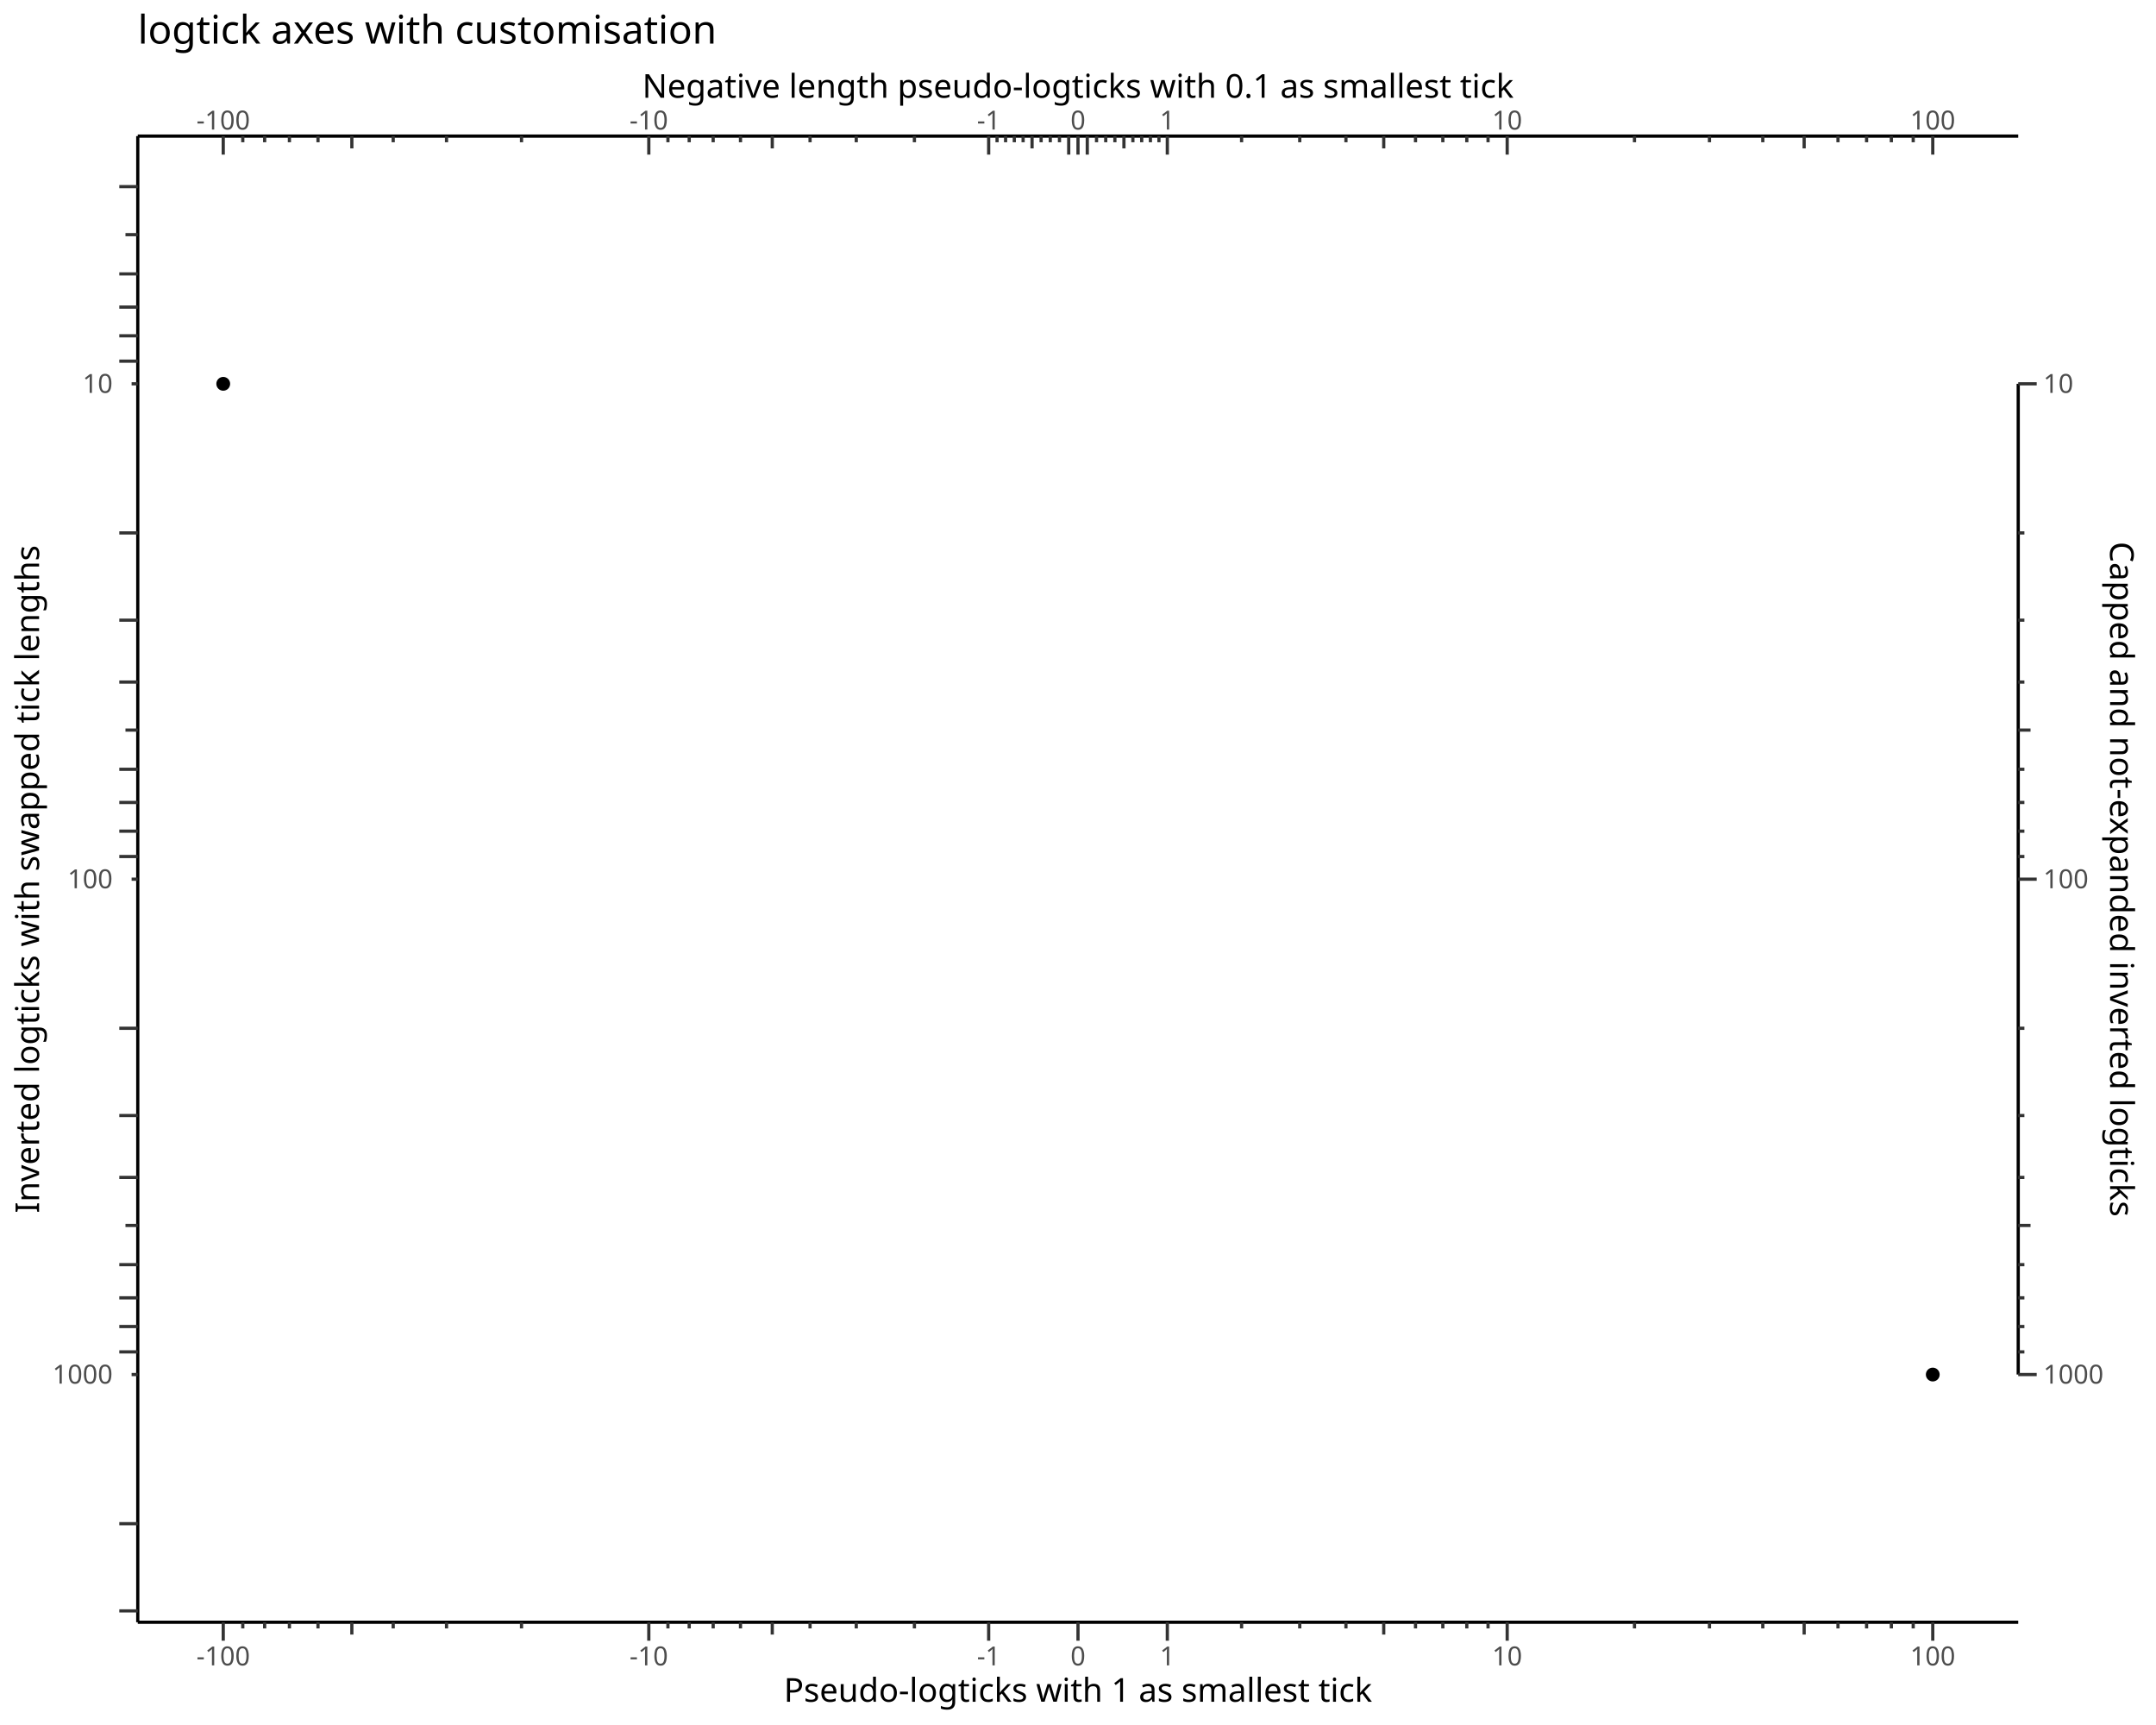
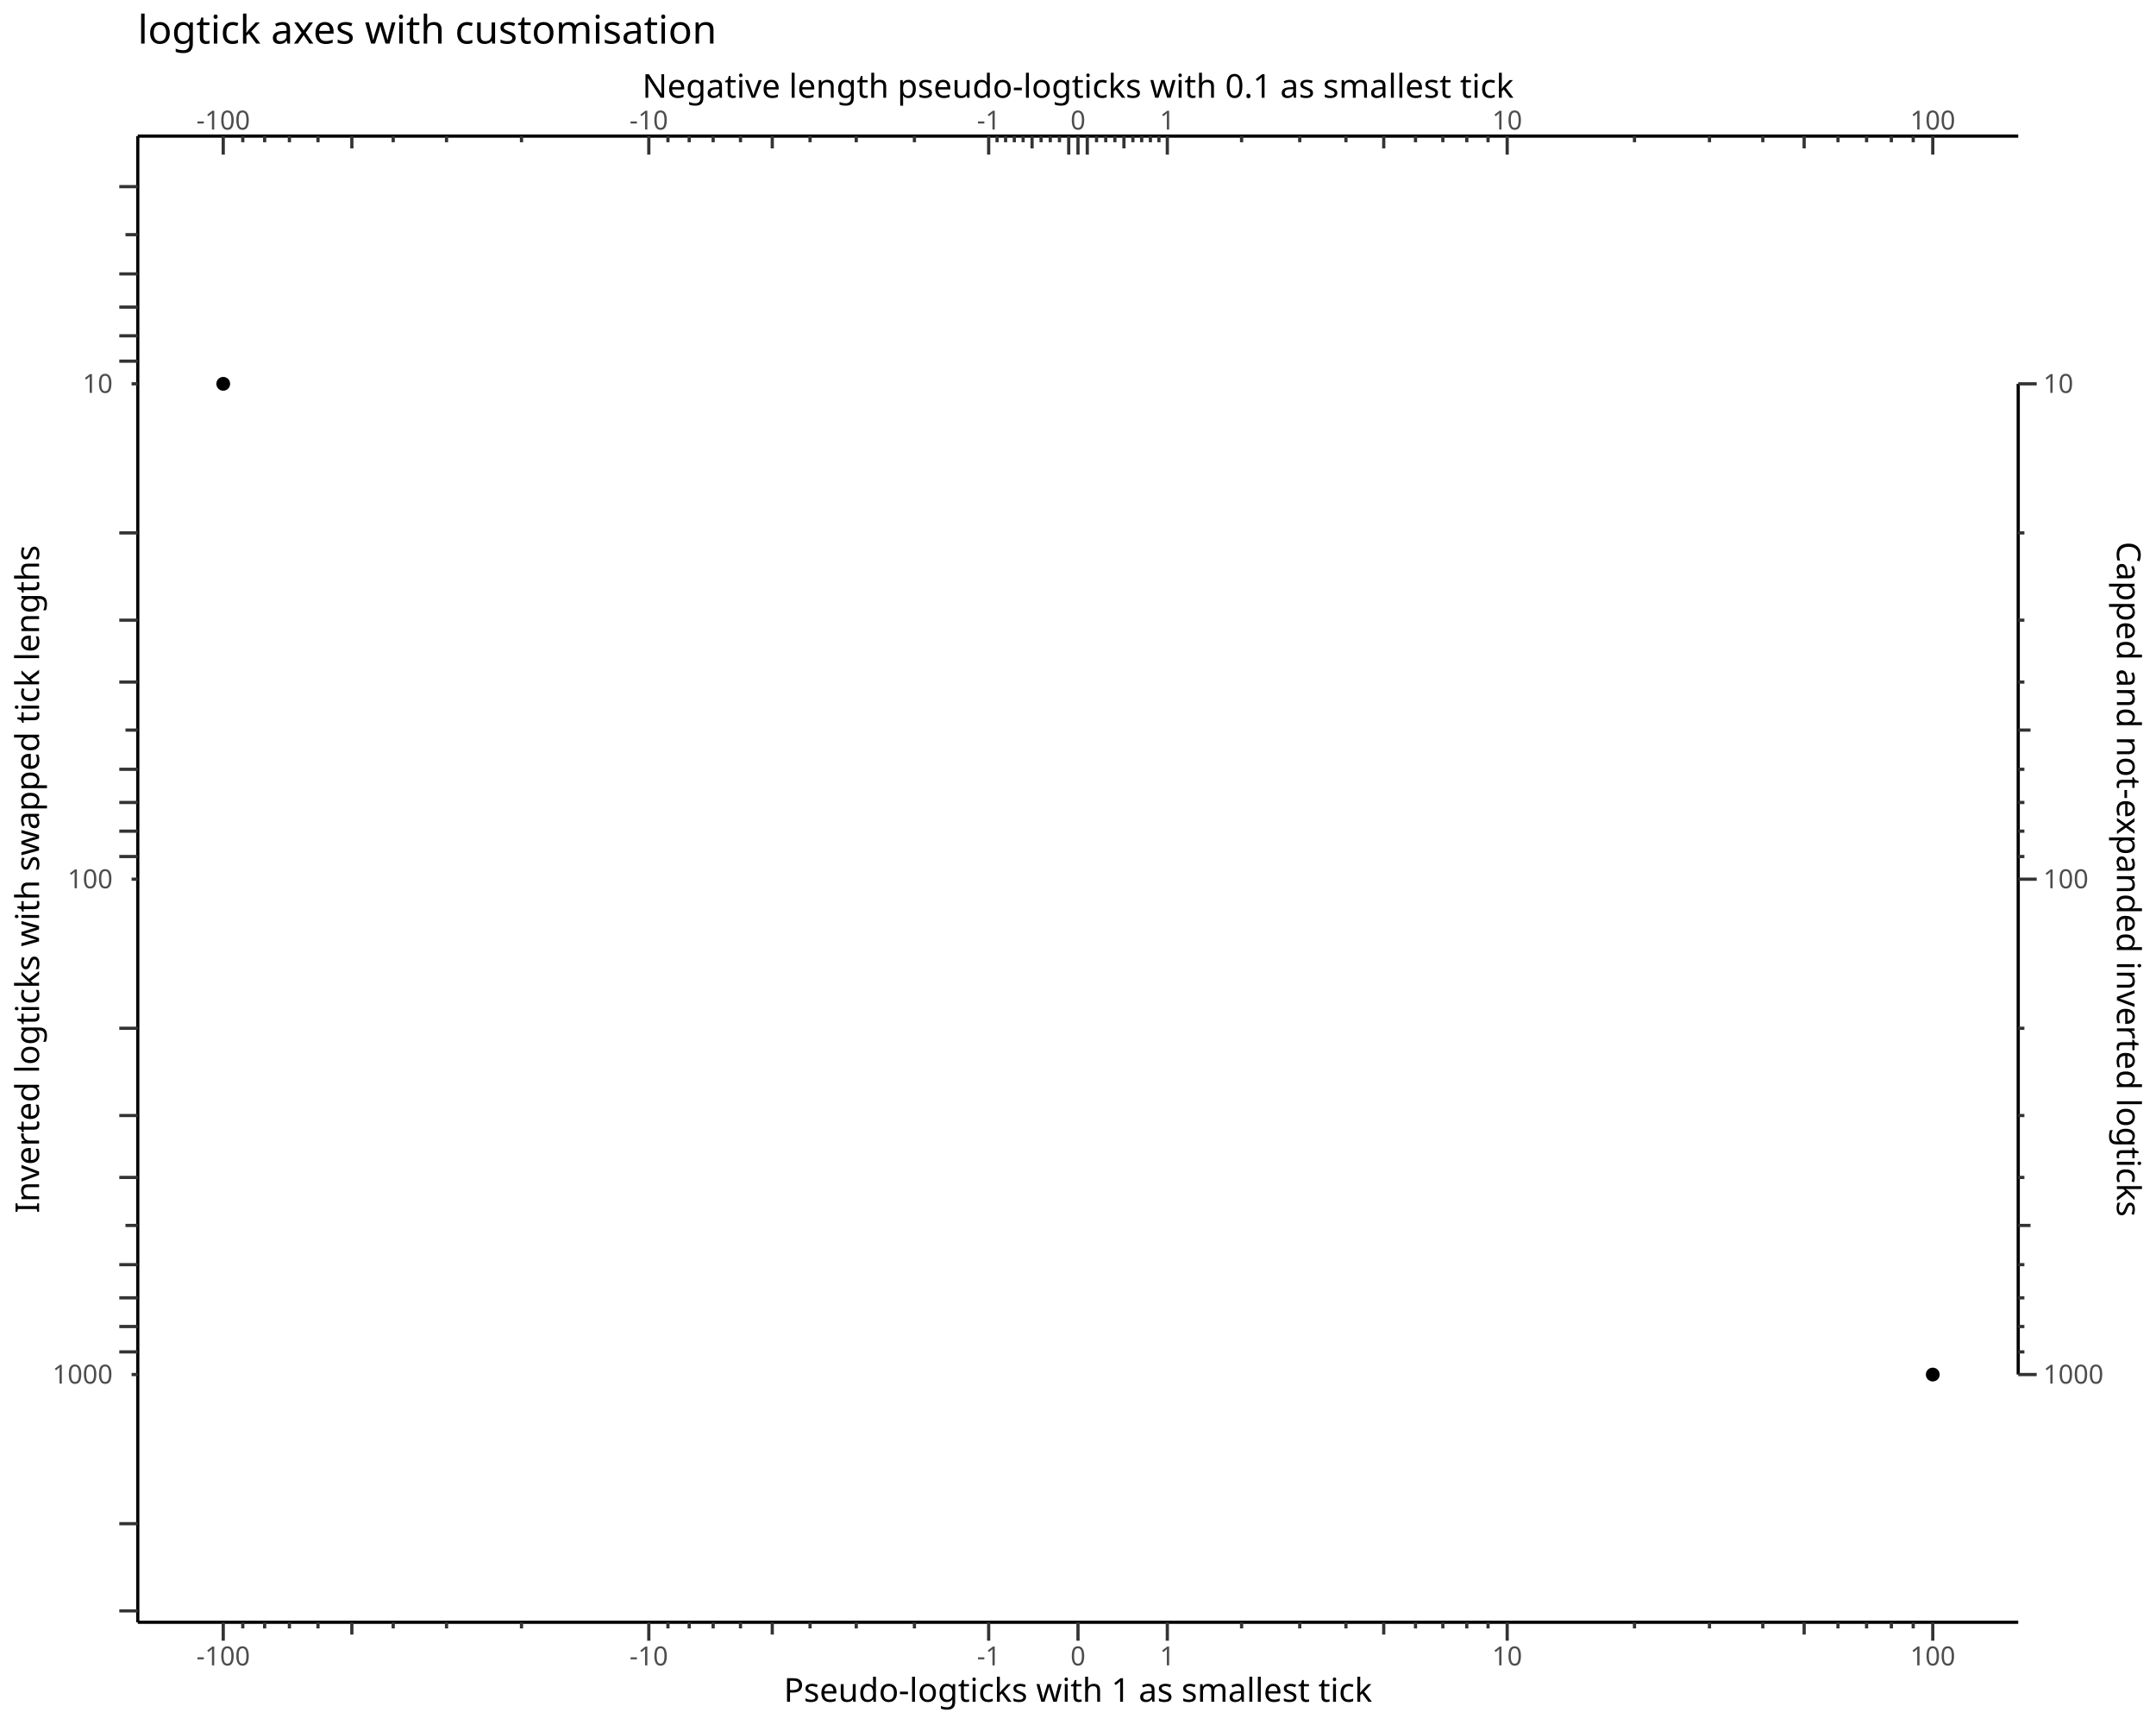
<svg xmlns="http://www.w3.org/2000/svg" class="svglite" data-engine-version="2.0" width="720.00pt" height="576.00pt" viewBox="0 0 720.00 576.00">
  <defs>
    <style type="text/css">
    .svglite line, .svglite polyline, .svglite polygon, .svglite path, .svglite rect, .svglite circle {
      fill: none;
      stroke: #000000;
      stroke-linecap: round;
      stroke-linejoin: round;
      stroke-miterlimit: 10.00;
    }
  </style>
  </defs>
  <rect width="100%" height="100%" style="stroke: none; fill: #FFFFFF;" />
  <defs>
    <clipPath id="cpMC4wMHw3MjAuMDB8MC4wMHw1NzYuMDA=">
      <rect x="0.00" y="0.00" width="720.00" height="576.00" />
    </clipPath>
  </defs>
  <g clip-path="url(#cpMC4wMHw3MjAuMDB8MC4wMHw1NzYuMDA=)">
    <rect x="0.00" y="0.00" width="720.00" height="576.00" style="stroke-width: 1.07; stroke: #FFFFFF; fill: #FFFFFF;" />
  </g>
  <defs>
    <clipPath id="cpNDYuMDF8NjczLjk5fDQ1LjQ1fDU0MS42OQ==">
      <rect x="46.01" y="45.45" width="627.99" height="496.24" />
    </clipPath>
  </defs>
  <g clip-path="url(#cpNDYuMDF8NjczLjk5fDQ1LjQ1fDU0MS42OQ==)">
    <rect x="46.01" y="45.45" width="627.99" height="496.24" style="stroke-width: 1.07; stroke: none; fill: #FFFFFF;" />
    <circle cx="74.55" cy="128.16" r="1.95" style="stroke-width: 0.71; fill: #000000;" />
    <circle cx="645.45" cy="458.98" r="1.95" style="stroke-width: 0.71; fill: #000000;" />
  </g>
  <g clip-path="url(#cpMC4wMHw3MjAuMDB8MC4wMHw1NzYuMDA=)">
    <polyline points="46.01,45.45 47.33,45.45 48.67,45.45 50.05,45.45 51.46,45.45 52.90,45.45 54.38,45.45 55.89,45.45 57.44,45.45 59.03,45.45 60.66,45.45 62.33,45.45 64.05,45.45 65.83,45.45 67.65,45.45 69.53,45.45 71.46,45.45 73.46,45.45 75.53,45.45 77.67,45.45 79.88,45.45 82.17,45.45 84.56,45.45 87.04,45.45 89.62,45.45 92.31,45.45 95.13,45.45 98.08,45.45 101.18,45.45 104.44,45.45 107.88,45.45 111.53,45.45 115.40,45.45 119.53,45.45 123.96,45.45 128.72,45.45 133.88,45.45 139.51,45.45 145.71,45.45 152.58,45.45 160.32,45.45 169.16,45.45 179.46,45.45 191.81,45.45 207.21,45.45 227.64,45.45 257.84,45.45 312.94,45.45 407.06,45.45 462.16,45.45 492.36,45.45 512.79,45.45 528.19,45.45 540.54,45.45 550.84,45.45 559.68,45.45 567.42,45.45 574.29,45.45 580.49,45.45 586.12,45.45 591.28,45.45 596.04,45.45 600.47,45.45 604.60,45.45 608.47,45.45 612.12,45.45 615.56,45.45 618.82,45.45 621.92,45.45 624.87,45.45 627.69,45.45 630.38,45.45 632.96,45.45 635.44,45.45 637.83,45.45 640.12,45.45 642.33,45.45 644.47,45.45 646.54,45.45 648.54,45.45 650.47,45.45 652.35,45.45 654.17,45.45 655.95,45.45 657.67,45.45 659.34,45.45 660.97,45.45 662.56,45.45 664.11,45.45 665.62,45.45 667.10,45.45 668.54,45.45 669.95,45.45 671.33,45.45 672.67,45.45 673.99,45.45 " style="stroke-width: 1.07; stroke-linecap: butt;" />
    <polyline points="363.10,51.62 363.10,45.45 " style="stroke-width: 1.07; stroke: #333333; stroke-linecap: butt;" />
    <polyline points="389.83,51.62 389.83,45.45 " style="stroke-width: 1.07; stroke: #333333; stroke-linecap: butt;" />
    <polyline points="503.33,51.62 503.33,45.45 " style="stroke-width: 1.07; stroke: #333333; stroke-linecap: butt;" />
    <polyline points="645.45,51.62 645.45,45.45 " style="stroke-width: 1.07; stroke: #333333; stroke-linecap: butt;" />
    <polyline points="356.90,51.62 356.90,45.45 " style="stroke-width: 1.07; stroke: #333333; stroke-linecap: butt;" />
    <polyline points="330.17,51.62 330.17,45.45 " style="stroke-width: 1.07; stroke: #333333; stroke-linecap: butt;" />
    <polyline points="216.67,51.62 216.67,45.45 " style="stroke-width: 1.07; stroke: #333333; stroke-linecap: butt;" />
    <polyline points="74.55,51.62 74.55,45.45 " style="stroke-width: 1.07; stroke: #333333; stroke-linecap: butt;" />
    <polyline points="360.00,51.62 360.00,45.45 " style="stroke-width: 1.07; stroke: #333333; stroke-linecap: butt;" />
    <polyline points="375.34,49.56 375.34,45.45 " style="stroke-width: 1.07; stroke: #333333; stroke-linecap: butt;" />
    <polyline points="462.10,49.56 462.10,45.45 " style="stroke-width: 1.07; stroke: #333333; stroke-linecap: butt;" />
    <polyline points="602.50,49.56 602.50,45.45 " style="stroke-width: 1.07; stroke: #333333; stroke-linecap: butt;" />
    <polyline points="344.66,49.56 344.66,45.45 " style="stroke-width: 1.07; stroke: #333333; stroke-linecap: butt;" />
    <polyline points="257.90,49.56 257.90,45.45 " style="stroke-width: 1.07; stroke: #333333; stroke-linecap: butt;" />
    <polyline points="117.50,49.56 117.50,45.45 " style="stroke-width: 1.07; stroke: #333333; stroke-linecap: butt;" />
    <polyline points="366.19,47.51 366.19,45.45 " style="stroke-width: 1.07; stroke: #333333; stroke-linecap: butt;" />
    <polyline points="369.26,47.51 369.26,45.45 " style="stroke-width: 1.07; stroke: #333333; stroke-linecap: butt;" />
    <polyline points="372.32,47.51 372.32,45.45 " style="stroke-width: 1.07; stroke: #333333; stroke-linecap: butt;" />
    <polyline points="378.33,47.51 378.33,45.45 " style="stroke-width: 1.07; stroke: #333333; stroke-linecap: butt;" />
    <polyline points="381.27,47.51 381.27,45.45 " style="stroke-width: 1.07; stroke: #333333; stroke-linecap: butt;" />
    <polyline points="384.18,47.51 384.18,45.45 " style="stroke-width: 1.07; stroke: #333333; stroke-linecap: butt;" />
    <polyline points="387.03,47.51 387.03,45.45 " style="stroke-width: 1.07; stroke: #333333; stroke-linecap: butt;" />
    <polyline points="414.63,47.51 414.63,45.45 " style="stroke-width: 1.07; stroke: #333333; stroke-linecap: butt;" />
    <polyline points="434.05,47.51 434.05,45.45 " style="stroke-width: 1.07; stroke: #333333; stroke-linecap: butt;" />
    <polyline points="449.48,47.51 449.48,45.45 " style="stroke-width: 1.07; stroke: #333333; stroke-linecap: butt;" />
    <polyline points="472.71,47.51 472.71,45.45 " style="stroke-width: 1.07; stroke: #333333; stroke-linecap: butt;" />
    <polyline points="481.84,47.51 481.84,45.45 " style="stroke-width: 1.07; stroke: #333333; stroke-linecap: butt;" />
    <polyline points="489.84,47.51 489.84,45.45 " style="stroke-width: 1.07; stroke: #333333; stroke-linecap: butt;" />
    <polyline points="496.94,47.51 496.94,45.45 " style="stroke-width: 1.07; stroke: #333333; stroke-linecap: butt;" />
    <polyline points="545.84,47.51 545.84,45.45 " style="stroke-width: 1.07; stroke: #333333; stroke-linecap: butt;" />
    <polyline points="570.88,47.51 570.88,45.45 " style="stroke-width: 1.07; stroke: #333333; stroke-linecap: butt;" />
    <polyline points="588.69,47.51 588.69,45.45 " style="stroke-width: 1.07; stroke: #333333; stroke-linecap: butt;" />
    <polyline points="613.80,47.51 613.80,45.45 " style="stroke-width: 1.07; stroke: #333333; stroke-linecap: butt;" />
    <polyline points="623.35,47.51 623.35,45.45 " style="stroke-width: 1.07; stroke: #333333; stroke-linecap: butt;" />
    <polyline points="631.62,47.51 631.62,45.45 " style="stroke-width: 1.07; stroke: #333333; stroke-linecap: butt;" />
    <polyline points="638.92,47.51 638.92,45.45 " style="stroke-width: 1.07; stroke: #333333; stroke-linecap: butt;" />
    <polyline points="353.81,47.51 353.81,45.45 " style="stroke-width: 1.07; stroke: #333333; stroke-linecap: butt;" />
    <polyline points="350.74,47.51 350.74,45.45 " style="stroke-width: 1.07; stroke: #333333; stroke-linecap: butt;" />
    <polyline points="347.68,47.51 347.68,45.45 " style="stroke-width: 1.07; stroke: #333333; stroke-linecap: butt;" />
    <polyline points="341.67,47.51 341.67,45.45 " style="stroke-width: 1.07; stroke: #333333; stroke-linecap: butt;" />
    <polyline points="338.73,47.51 338.73,45.45 " style="stroke-width: 1.07; stroke: #333333; stroke-linecap: butt;" />
    <polyline points="335.82,47.51 335.82,45.45 " style="stroke-width: 1.07; stroke: #333333; stroke-linecap: butt;" />
    <polyline points="332.97,47.51 332.97,45.45 " style="stroke-width: 1.07; stroke: #333333; stroke-linecap: butt;" />
    <polyline points="305.37,47.51 305.37,45.45 " style="stroke-width: 1.07; stroke: #333333; stroke-linecap: butt;" />
    <polyline points="285.95,47.51 285.95,45.45 " style="stroke-width: 1.07; stroke: #333333; stroke-linecap: butt;" />
    <polyline points="270.52,47.51 270.52,45.45 " style="stroke-width: 1.07; stroke: #333333; stroke-linecap: butt;" />
    <polyline points="247.29,47.51 247.29,45.45 " style="stroke-width: 1.07; stroke: #333333; stroke-linecap: butt;" />
    <polyline points="238.16,47.51 238.16,45.45 " style="stroke-width: 1.07; stroke: #333333; stroke-linecap: butt;" />
    <polyline points="230.16,47.51 230.16,45.45 " style="stroke-width: 1.07; stroke: #333333; stroke-linecap: butt;" />
    <polyline points="223.06,47.51 223.06,45.45 " style="stroke-width: 1.07; stroke: #333333; stroke-linecap: butt;" />
    <polyline points="174.16,47.51 174.16,45.45 " style="stroke-width: 1.07; stroke: #333333; stroke-linecap: butt;" />
    <polyline points="149.12,47.51 149.12,45.45 " style="stroke-width: 1.07; stroke: #333333; stroke-linecap: butt;" />
    <polyline points="131.31,47.51 131.31,45.45 " style="stroke-width: 1.07; stroke: #333333; stroke-linecap: butt;" />
    <polyline points="106.20,47.51 106.20,45.45 " style="stroke-width: 1.07; stroke: #333333; stroke-linecap: butt;" />
    <polyline points="96.65,47.51 96.65,45.45 " style="stroke-width: 1.07; stroke: #333333; stroke-linecap: butt;" />
    <polyline points="88.38,47.51 88.38,45.45 " style="stroke-width: 1.07; stroke: #333333; stroke-linecap: butt;" />
    <polyline points="81.08,47.51 81.08,45.45 " style="stroke-width: 1.07; stroke: #333333; stroke-linecap: butt;" />
    <text x="74.55" y="43.26" text-anchor="middle" style="font-size: 8.80px; fill: #4D4D4D; font-family: sans;" textLength="17.61px" lengthAdjust="spacingAndGlyphs">-100</text>
    <text x="216.67" y="43.26" text-anchor="middle" style="font-size: 8.80px; fill: #4D4D4D; font-family: sans;" textLength="12.72px" lengthAdjust="spacingAndGlyphs">-10</text>
    <text x="330.17" y="43.26" text-anchor="middle" style="font-size: 8.80px; fill: #4D4D4D; font-family: sans;" textLength="7.82px" lengthAdjust="spacingAndGlyphs">-1</text>
    <text x="360.00" y="43.26" text-anchor="middle" style="font-size: 8.80px; fill: #4D4D4D; font-family: sans;" textLength="4.89px" lengthAdjust="spacingAndGlyphs">0</text>
    <text x="389.83" y="43.26" text-anchor="middle" style="font-size: 8.80px; fill: #4D4D4D; font-family: sans;" textLength="4.89px" lengthAdjust="spacingAndGlyphs">1</text>
    <text x="503.33" y="43.26" text-anchor="middle" style="font-size: 8.80px; fill: #4D4D4D; font-family: sans;" textLength="9.79px" lengthAdjust="spacingAndGlyphs">10</text>
    <text x="645.45" y="43.26" text-anchor="middle" style="font-size: 8.80px; fill: #4D4D4D; font-family: sans;" textLength="14.68px" lengthAdjust="spacingAndGlyphs">100</text>
    <polyline points="46.01,541.69 46.01,523.97 46.01,506.24 46.01,488.52 46.01,470.80 46.01,453.07 46.01,435.35 46.01,417.63 46.01,399.91 46.01,382.18 46.01,364.46 46.01,346.74 46.01,329.02 46.01,311.29 46.01,293.57 46.01,275.85 46.01,258.12 46.01,240.40 46.01,222.68 46.01,204.96 46.01,187.23 46.01,169.51 46.01,151.79 46.01,134.07 46.01,116.34 46.01,98.62 46.01,80.90 46.01,63.17 46.01,45.45 " style="stroke-width: 1.07; stroke-linecap: butt;" />
    <text x="37.65" y="131.19" text-anchor="end" style="font-size: 8.80px; fill: #4D4D4D; font-family: sans;" textLength="9.79px" lengthAdjust="spacingAndGlyphs">10</text>
    <text x="37.65" y="296.60" text-anchor="end" style="font-size: 8.80px; fill: #4D4D4D; font-family: sans;" textLength="14.68px" lengthAdjust="spacingAndGlyphs">100</text>
    <text x="37.65" y="462.01" text-anchor="end" style="font-size: 8.80px; fill: #4D4D4D; font-family: sans;" textLength="19.58px" lengthAdjust="spacingAndGlyphs">1000</text>
    <polyline points="43.95,128.16 46.01,128.16 " style="stroke-width: 1.07; stroke: #333333; stroke-linecap: butt;" />
    <polyline points="43.95,293.57 46.01,293.57 " style="stroke-width: 1.07; stroke: #333333; stroke-linecap: butt;" />
    <polyline points="43.95,458.98 46.01,458.98 " style="stroke-width: 1.07; stroke: #333333; stroke-linecap: butt;" />
    <polyline points="41.90,78.36 46.01,78.36 " style="stroke-width: 1.07; stroke: #333333; stroke-linecap: butt;" />
    <polyline points="41.90,243.78 46.01,243.78 " style="stroke-width: 1.07; stroke: #333333; stroke-linecap: butt;" />
    <polyline points="41.90,409.19 46.01,409.19 " style="stroke-width: 1.07; stroke: #333333; stroke-linecap: butt;" />
    <polyline points="39.84,62.33 46.01,62.33 " style="stroke-width: 1.07; stroke: #333333; stroke-linecap: butt;" />
    <polyline points="39.84,91.46 46.01,91.46 " style="stroke-width: 1.07; stroke: #333333; stroke-linecap: butt;" />
    <polyline points="39.84,102.54 46.01,102.54 " style="stroke-width: 1.07; stroke: #333333; stroke-linecap: butt;" />
    <polyline points="39.84,112.13 46.01,112.13 " style="stroke-width: 1.07; stroke: #333333; stroke-linecap: butt;" />
    <polyline points="39.84,120.59 46.01,120.59 " style="stroke-width: 1.07; stroke: #333333; stroke-linecap: butt;" />
    <polyline points="39.84,177.95 46.01,177.95 " style="stroke-width: 1.07; stroke: #333333; stroke-linecap: butt;" />
    <polyline points="39.84,207.08 46.01,207.08 " style="stroke-width: 1.07; stroke: #333333; stroke-linecap: butt;" />
    <polyline points="39.84,227.75 46.01,227.75 " style="stroke-width: 1.07; stroke: #333333; stroke-linecap: butt;" />
    <polyline points="39.84,256.87 46.01,256.87 " style="stroke-width: 1.07; stroke: #333333; stroke-linecap: butt;" />
    <polyline points="39.84,267.95 46.01,267.95 " style="stroke-width: 1.07; stroke: #333333; stroke-linecap: butt;" />
    <polyline points="39.84,277.54 46.01,277.54 " style="stroke-width: 1.07; stroke: #333333; stroke-linecap: butt;" />
    <polyline points="39.84,286.00 46.01,286.00 " style="stroke-width: 1.07; stroke: #333333; stroke-linecap: butt;" />
    <polyline points="39.84,343.36 46.01,343.36 " style="stroke-width: 1.07; stroke: #333333; stroke-linecap: butt;" />
    <polyline points="39.84,372.49 46.01,372.49 " style="stroke-width: 1.07; stroke: #333333; stroke-linecap: butt;" />
    <polyline points="39.84,393.16 46.01,393.16 " style="stroke-width: 1.07; stroke: #333333; stroke-linecap: butt;" />
    <polyline points="39.84,422.29 46.01,422.29 " style="stroke-width: 1.07; stroke: #333333; stroke-linecap: butt;" />
    <polyline points="39.84,433.36 46.01,433.36 " style="stroke-width: 1.07; stroke: #333333; stroke-linecap: butt;" />
    <polyline points="39.84,442.95 46.01,442.95 " style="stroke-width: 1.07; stroke: #333333; stroke-linecap: butt;" />
    <polyline points="39.84,451.41 46.01,451.41 " style="stroke-width: 1.07; stroke: #333333; stroke-linecap: butt;" />
    <polyline points="39.84,508.78 46.01,508.78 " style="stroke-width: 1.07; stroke: #333333; stroke-linecap: butt;" />
    <polyline points="39.84,537.90 46.01,537.90 " style="stroke-width: 1.07; stroke: #333333; stroke-linecap: butt;" />
    <polyline points="673.99,458.98 673.99,440.60 673.99,422.22 673.99,403.84 673.99,385.47 673.99,367.09 673.99,348.71 673.99,330.33 673.99,311.95 673.99,293.57 673.99,275.19 673.99,256.81 673.99,238.43 673.99,220.05 673.99,201.67 673.99,183.30 673.99,164.92 673.99,146.54 673.99,128.16 " style="stroke-width: 1.07; stroke-linecap: butt;" />
    <polyline points="680.16,128.16 673.99,128.16 " style="stroke-width: 1.07; stroke: #333333; stroke-linecap: butt;" />
    <polyline points="680.16,293.57 673.99,293.57 " style="stroke-width: 1.07; stroke: #333333; stroke-linecap: butt;" />
    <polyline points="680.16,458.98 673.99,458.98 " style="stroke-width: 1.07; stroke: #333333; stroke-linecap: butt;" />
    <polyline points="678.10,243.78 673.99,243.78 " style="stroke-width: 1.07; stroke: #333333; stroke-linecap: butt;" />
    <polyline points="678.10,409.19 673.99,409.19 " style="stroke-width: 1.07; stroke: #333333; stroke-linecap: butt;" />
    <polyline points="676.05,177.95 673.99,177.95 " style="stroke-width: 1.07; stroke: #333333; stroke-linecap: butt;" />
    <polyline points="676.05,207.08 673.99,207.08 " style="stroke-width: 1.07; stroke: #333333; stroke-linecap: butt;" />
    <polyline points="676.05,227.75 673.99,227.75 " style="stroke-width: 1.07; stroke: #333333; stroke-linecap: butt;" />
    <polyline points="676.05,256.87 673.99,256.87 " style="stroke-width: 1.07; stroke: #333333; stroke-linecap: butt;" />
    <polyline points="676.05,267.95 673.99,267.95 " style="stroke-width: 1.07; stroke: #333333; stroke-linecap: butt;" />
    <polyline points="676.05,277.54 673.99,277.54 " style="stroke-width: 1.07; stroke: #333333; stroke-linecap: butt;" />
    <polyline points="676.05,286.00 673.99,286.00 " style="stroke-width: 1.07; stroke: #333333; stroke-linecap: butt;" />
    <polyline points="676.05,343.36 673.99,343.36 " style="stroke-width: 1.07; stroke: #333333; stroke-linecap: butt;" />
    <polyline points="676.05,372.49 673.99,372.49 " style="stroke-width: 1.07; stroke: #333333; stroke-linecap: butt;" />
    <polyline points="676.05,393.16 673.99,393.16 " style="stroke-width: 1.07; stroke: #333333; stroke-linecap: butt;" />
    <polyline points="676.05,422.29 673.99,422.29 " style="stroke-width: 1.07; stroke: #333333; stroke-linecap: butt;" />
    <polyline points="676.05,433.36 673.99,433.36 " style="stroke-width: 1.07; stroke: #333333; stroke-linecap: butt;" />
    <polyline points="676.05,442.95 673.99,442.95 " style="stroke-width: 1.07; stroke: #333333; stroke-linecap: butt;" />
    <polyline points="676.05,451.41 673.99,451.41 " style="stroke-width: 1.07; stroke: #333333; stroke-linecap: butt;" />
    <text x="682.35" y="131.19" style="font-size: 8.80px; fill: #4D4D4D; font-family: sans;" textLength="9.79px" lengthAdjust="spacingAndGlyphs">10</text>
    <text x="682.35" y="296.60" style="font-size: 8.80px; fill: #4D4D4D; font-family: sans;" textLength="14.68px" lengthAdjust="spacingAndGlyphs">100</text>
    <text x="682.35" y="462.01" style="font-size: 8.80px; fill: #4D4D4D; font-family: sans;" textLength="19.58px" lengthAdjust="spacingAndGlyphs">1000</text>
    <polyline points="46.01,541.69 47.33,541.69 48.67,541.69 50.05,541.69 51.46,541.69 52.90,541.69 54.38,541.69 55.89,541.69 57.44,541.69 59.03,541.69 60.66,541.69 62.33,541.69 64.05,541.69 65.83,541.69 67.65,541.69 69.53,541.69 71.46,541.69 73.46,541.69 75.53,541.69 77.67,541.69 79.88,541.69 82.17,541.69 84.56,541.69 87.04,541.69 89.62,541.69 92.31,541.69 95.13,541.69 98.08,541.69 101.18,541.69 104.44,541.69 107.88,541.69 111.53,541.69 115.40,541.69 119.53,541.69 123.96,541.69 128.72,541.69 133.88,541.69 139.51,541.69 145.71,541.69 152.58,541.69 160.32,541.69 169.16,541.69 179.46,541.69 191.81,541.69 207.21,541.69 227.64,541.69 257.84,541.69 312.94,541.69 407.06,541.69 462.16,541.69 492.36,541.69 512.79,541.69 528.19,541.69 540.54,541.69 550.84,541.69 559.68,541.69 567.42,541.69 574.29,541.69 580.49,541.69 586.12,541.69 591.28,541.69 596.04,541.69 600.47,541.69 604.60,541.69 608.47,541.69 612.12,541.69 615.56,541.69 618.82,541.69 621.92,541.69 624.87,541.69 627.69,541.69 630.38,541.69 632.96,541.69 635.44,541.69 637.83,541.69 640.12,541.69 642.33,541.69 644.47,541.69 646.54,541.69 648.54,541.69 650.47,541.69 652.35,541.69 654.17,541.69 655.95,541.69 657.67,541.69 659.34,541.69 660.97,541.69 662.56,541.69 664.11,541.69 665.62,541.69 667.10,541.69 668.54,541.69 669.95,541.69 671.33,541.69 672.67,541.69 673.99,541.69 " style="stroke-width: 1.07; stroke-linecap: butt;" />
    <polyline points="389.83,547.85 389.83,541.69 " style="stroke-width: 1.07; stroke: #333333; stroke-linecap: butt;" />
    <polyline points="503.33,547.85 503.33,541.69 " style="stroke-width: 1.07; stroke: #333333; stroke-linecap: butt;" />
    <polyline points="645.45,547.85 645.45,541.69 " style="stroke-width: 1.07; stroke: #333333; stroke-linecap: butt;" />
    <polyline points="330.17,547.85 330.17,541.69 " style="stroke-width: 1.07; stroke: #333333; stroke-linecap: butt;" />
    <polyline points="216.67,547.85 216.67,541.69 " style="stroke-width: 1.07; stroke: #333333; stroke-linecap: butt;" />
    <polyline points="74.55,547.85 74.55,541.69 " style="stroke-width: 1.07; stroke: #333333; stroke-linecap: butt;" />
    <polyline points="360.00,547.85 360.00,541.69 " style="stroke-width: 1.07; stroke: #333333; stroke-linecap: butt;" />
    <polyline points="462.10,545.80 462.10,541.69 " style="stroke-width: 1.07; stroke: #333333; stroke-linecap: butt;" />
    <polyline points="602.50,545.80 602.50,541.69 " style="stroke-width: 1.07; stroke: #333333; stroke-linecap: butt;" />
    <polyline points="257.90,545.80 257.90,541.69 " style="stroke-width: 1.07; stroke: #333333; stroke-linecap: butt;" />
    <polyline points="117.50,545.80 117.50,541.69 " style="stroke-width: 1.07; stroke: #333333; stroke-linecap: butt;" />
    <polyline points="414.63,543.74 414.63,541.69 " style="stroke-width: 1.07; stroke: #333333; stroke-linecap: butt;" />
    <polyline points="434.05,543.74 434.05,541.69 " style="stroke-width: 1.07; stroke: #333333; stroke-linecap: butt;" />
    <polyline points="449.48,543.74 449.48,541.69 " style="stroke-width: 1.07; stroke: #333333; stroke-linecap: butt;" />
    <polyline points="472.71,543.74 472.71,541.69 " style="stroke-width: 1.07; stroke: #333333; stroke-linecap: butt;" />
    <polyline points="481.84,543.74 481.84,541.69 " style="stroke-width: 1.07; stroke: #333333; stroke-linecap: butt;" />
    <polyline points="489.84,543.74 489.84,541.69 " style="stroke-width: 1.07; stroke: #333333; stroke-linecap: butt;" />
    <polyline points="496.94,543.74 496.94,541.69 " style="stroke-width: 1.07; stroke: #333333; stroke-linecap: butt;" />
    <polyline points="545.84,543.74 545.84,541.69 " style="stroke-width: 1.07; stroke: #333333; stroke-linecap: butt;" />
    <polyline points="570.88,543.74 570.88,541.69 " style="stroke-width: 1.07; stroke: #333333; stroke-linecap: butt;" />
    <polyline points="588.69,543.74 588.69,541.69 " style="stroke-width: 1.07; stroke: #333333; stroke-linecap: butt;" />
    <polyline points="613.80,543.74 613.80,541.69 " style="stroke-width: 1.07; stroke: #333333; stroke-linecap: butt;" />
    <polyline points="623.35,543.74 623.35,541.69 " style="stroke-width: 1.07; stroke: #333333; stroke-linecap: butt;" />
    <polyline points="631.62,543.74 631.62,541.69 " style="stroke-width: 1.07; stroke: #333333; stroke-linecap: butt;" />
    <polyline points="638.92,543.74 638.92,541.69 " style="stroke-width: 1.07; stroke: #333333; stroke-linecap: butt;" />
    <polyline points="305.37,543.74 305.37,541.69 " style="stroke-width: 1.07; stroke: #333333; stroke-linecap: butt;" />
    <polyline points="285.95,543.74 285.95,541.69 " style="stroke-width: 1.07; stroke: #333333; stroke-linecap: butt;" />
    <polyline points="270.52,543.74 270.52,541.69 " style="stroke-width: 1.07; stroke: #333333; stroke-linecap: butt;" />
    <polyline points="247.29,543.74 247.29,541.69 " style="stroke-width: 1.07; stroke: #333333; stroke-linecap: butt;" />
    <polyline points="238.16,543.74 238.16,541.69 " style="stroke-width: 1.07; stroke: #333333; stroke-linecap: butt;" />
    <polyline points="230.16,543.74 230.16,541.69 " style="stroke-width: 1.07; stroke: #333333; stroke-linecap: butt;" />
    <polyline points="223.06,543.74 223.06,541.69 " style="stroke-width: 1.07; stroke: #333333; stroke-linecap: butt;" />
    <polyline points="174.16,543.74 174.16,541.69 " style="stroke-width: 1.07; stroke: #333333; stroke-linecap: butt;" />
    <polyline points="149.12,543.74 149.12,541.69 " style="stroke-width: 1.07; stroke: #333333; stroke-linecap: butt;" />
    <polyline points="131.31,543.74 131.31,541.69 " style="stroke-width: 1.07; stroke: #333333; stroke-linecap: butt;" />
    <polyline points="106.20,543.74 106.20,541.69 " style="stroke-width: 1.07; stroke: #333333; stroke-linecap: butt;" />
    <polyline points="96.65,543.74 96.65,541.69 " style="stroke-width: 1.07; stroke: #333333; stroke-linecap: butt;" />
    <polyline points="88.38,543.74 88.38,541.69 " style="stroke-width: 1.07; stroke: #333333; stroke-linecap: butt;" />
    <polyline points="81.08,543.74 81.08,541.69 " style="stroke-width: 1.07; stroke: #333333; stroke-linecap: butt;" />
    <text x="74.55" y="556.10" text-anchor="middle" style="font-size: 8.80px; fill: #4D4D4D; font-family: sans;" textLength="17.61px" lengthAdjust="spacingAndGlyphs">-100</text>
    <text x="216.67" y="556.10" text-anchor="middle" style="font-size: 8.80px; fill: #4D4D4D; font-family: sans;" textLength="12.72px" lengthAdjust="spacingAndGlyphs">-10</text>
    <text x="330.17" y="556.10" text-anchor="middle" style="font-size: 8.80px; fill: #4D4D4D; font-family: sans;" textLength="7.82px" lengthAdjust="spacingAndGlyphs">-1</text>
    <text x="360.00" y="556.10" text-anchor="middle" style="font-size: 8.80px; fill: #4D4D4D; font-family: sans;" textLength="4.89px" lengthAdjust="spacingAndGlyphs">0</text>
    <text x="389.83" y="556.10" text-anchor="middle" style="font-size: 8.80px; fill: #4D4D4D; font-family: sans;" textLength="4.89px" lengthAdjust="spacingAndGlyphs">1</text>
    <text x="503.33" y="556.10" text-anchor="middle" style="font-size: 8.80px; fill: #4D4D4D; font-family: sans;" textLength="9.79px" lengthAdjust="spacingAndGlyphs">10</text>
    <text x="645.45" y="556.10" text-anchor="middle" style="font-size: 8.80px; fill: #4D4D4D; font-family: sans;" textLength="14.68px" lengthAdjust="spacingAndGlyphs">100</text>
    <text x="360.00" y="32.64" text-anchor="middle" style="font-size: 11.00px; font-family: sans;" textLength="274.57px" lengthAdjust="spacingAndGlyphs">Negative length pseudo-logticks with 0.1 as smallest tick</text>
    <text x="360.00" y="568.24" text-anchor="middle" style="font-size: 11.00px; font-family: sans;" textLength="187.11px" lengthAdjust="spacingAndGlyphs">Pseudo-logticks with 1 as smallest tick</text>
    <text transform="translate(13.05,293.57) rotate(-90)" text-anchor="middle" style="font-size: 11.00px; font-family: sans;" textLength="207.31px" lengthAdjust="spacingAndGlyphs">Inverted logticks with swapped tick lengths</text>
-     <text transform="translate(704.67,293.57) rotate(90)" text-anchor="middle" style="font-size: 11.00px; font-family: sans;" textLength="212.23px" lengthAdjust="spacingAndGlyphs">Capped and not-expanded inverted logticks</text>
+     <text transform="translate(706.95,293.57) rotate(90)" text-anchor="middle" style="font-size: 11.00px; font-family: sans;" textLength="212.23px" lengthAdjust="spacingAndGlyphs">Capped and not-expanded inverted logticks</text>
    <text x="46.01" y="14.56" style="font-size: 13.20px; font-family: sans;" textLength="180.51px" lengthAdjust="spacingAndGlyphs">logtick axes with customisation</text>
  </g>
</svg>
